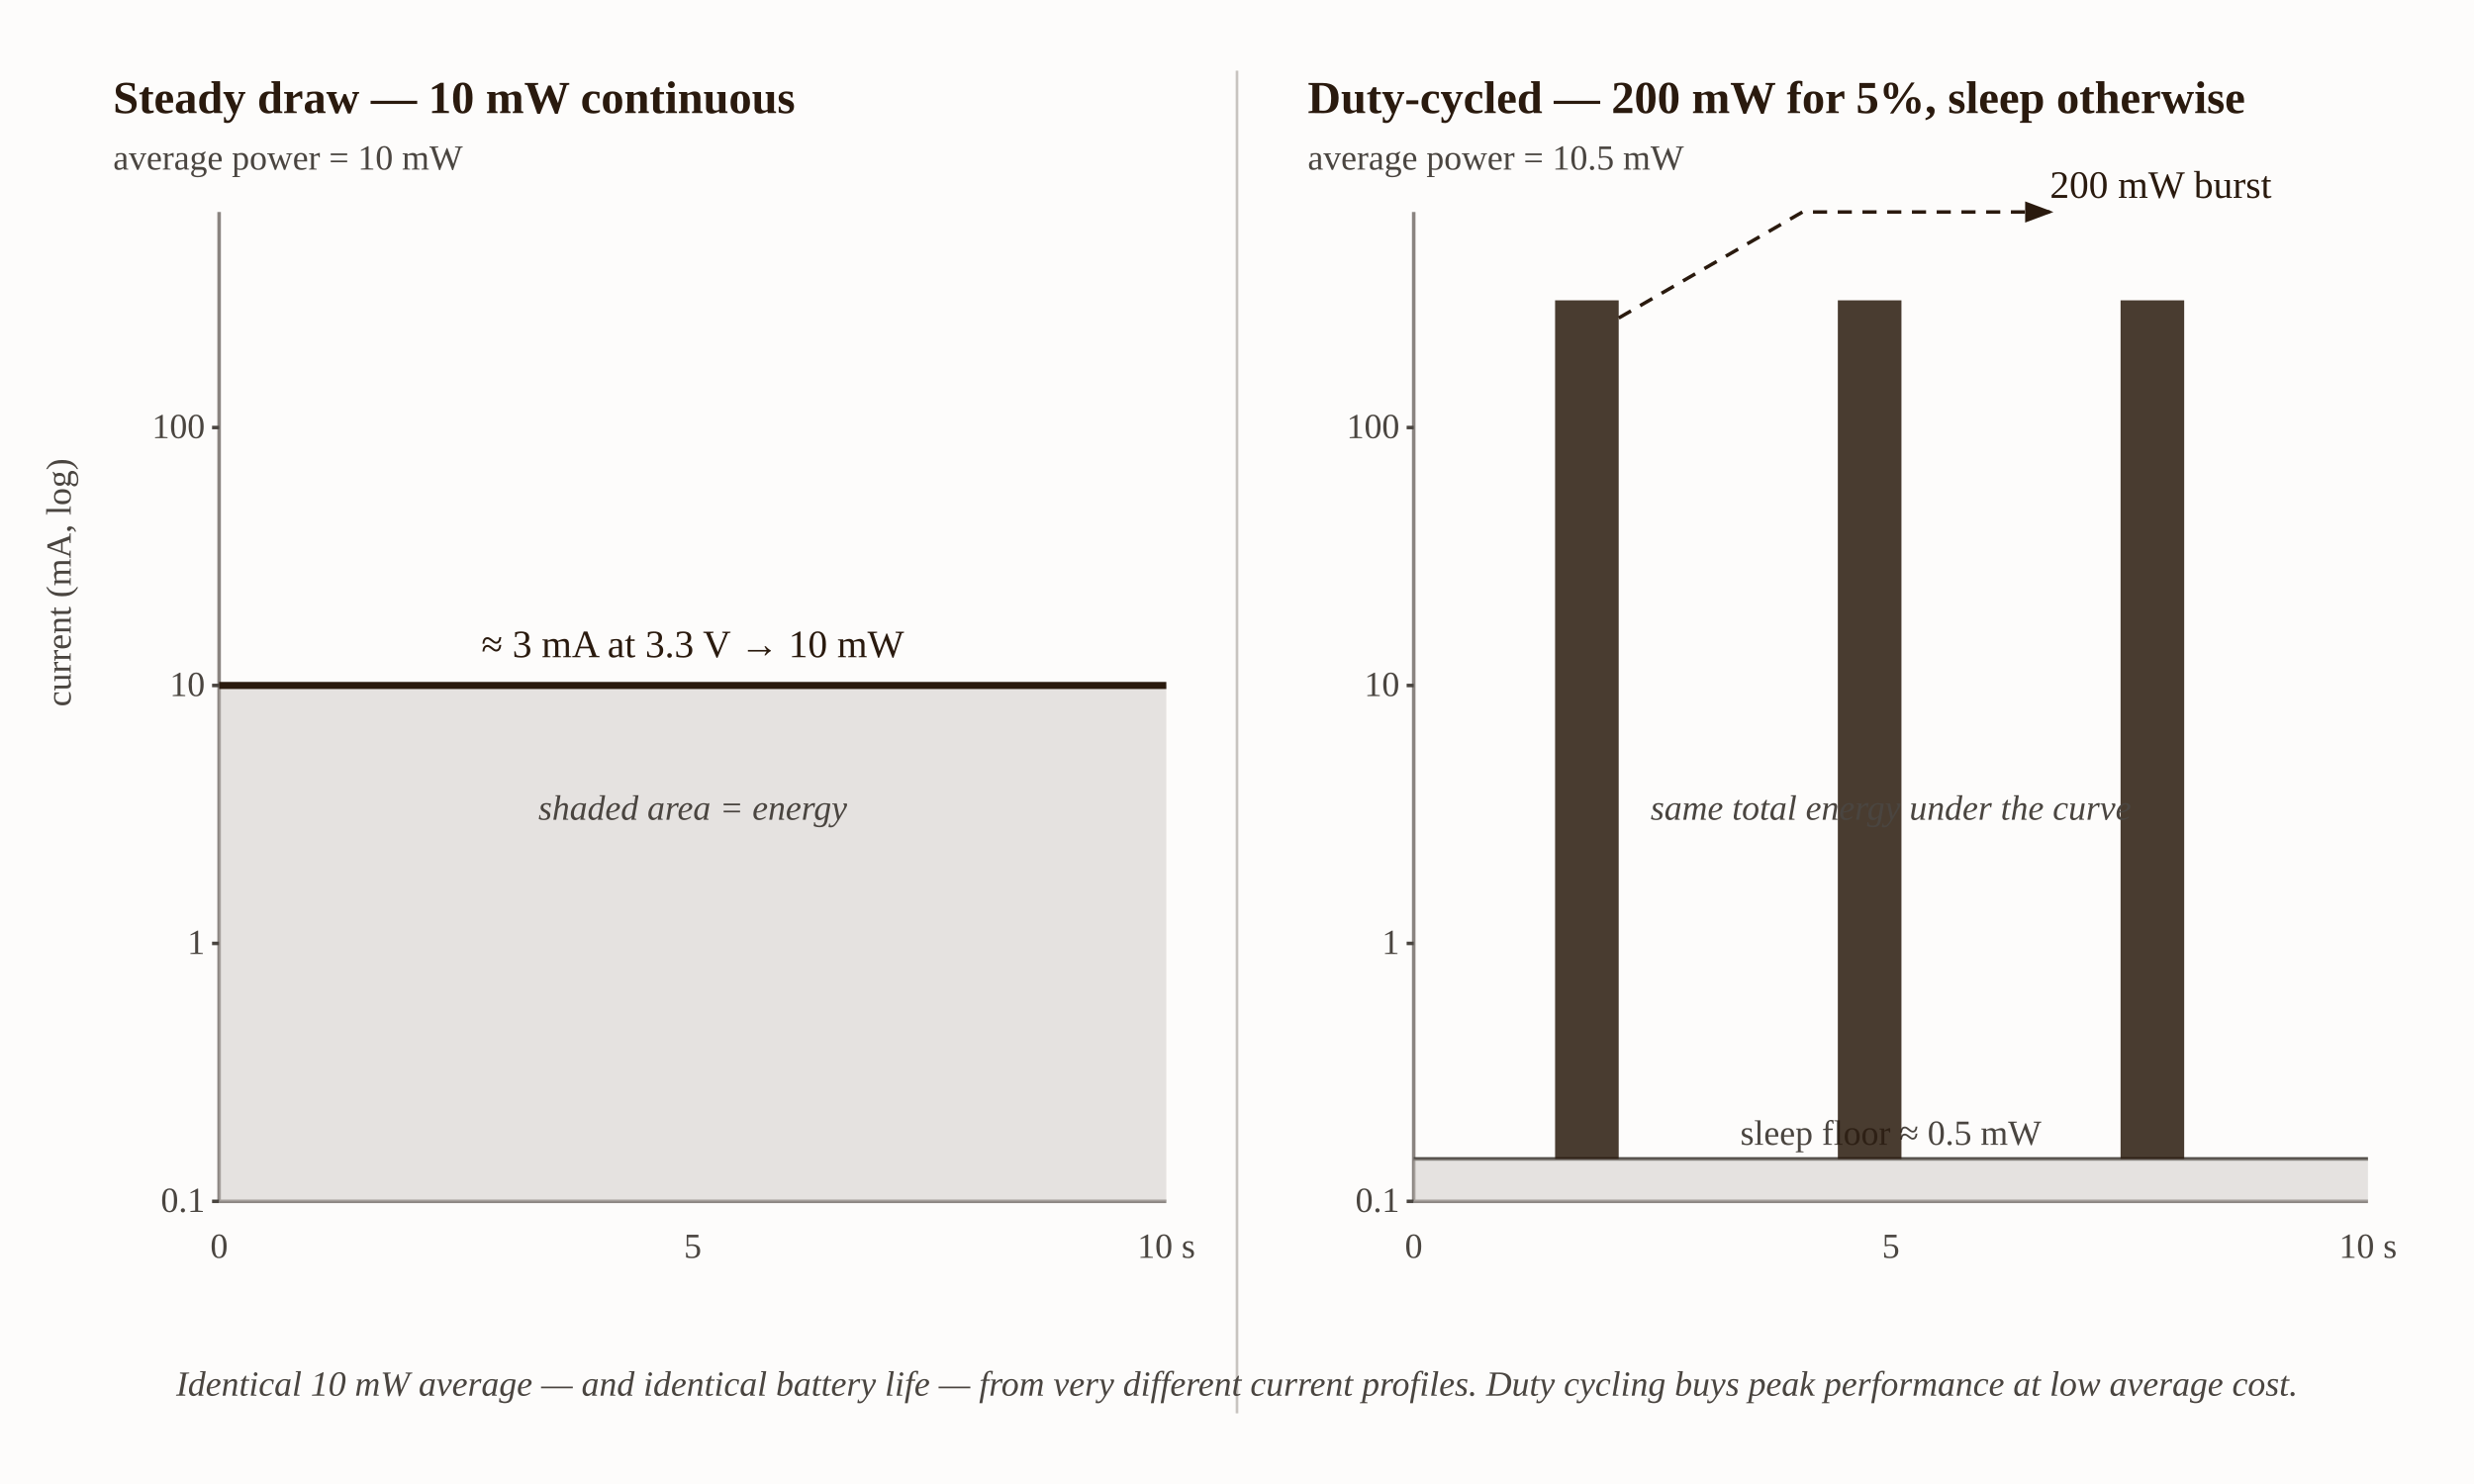
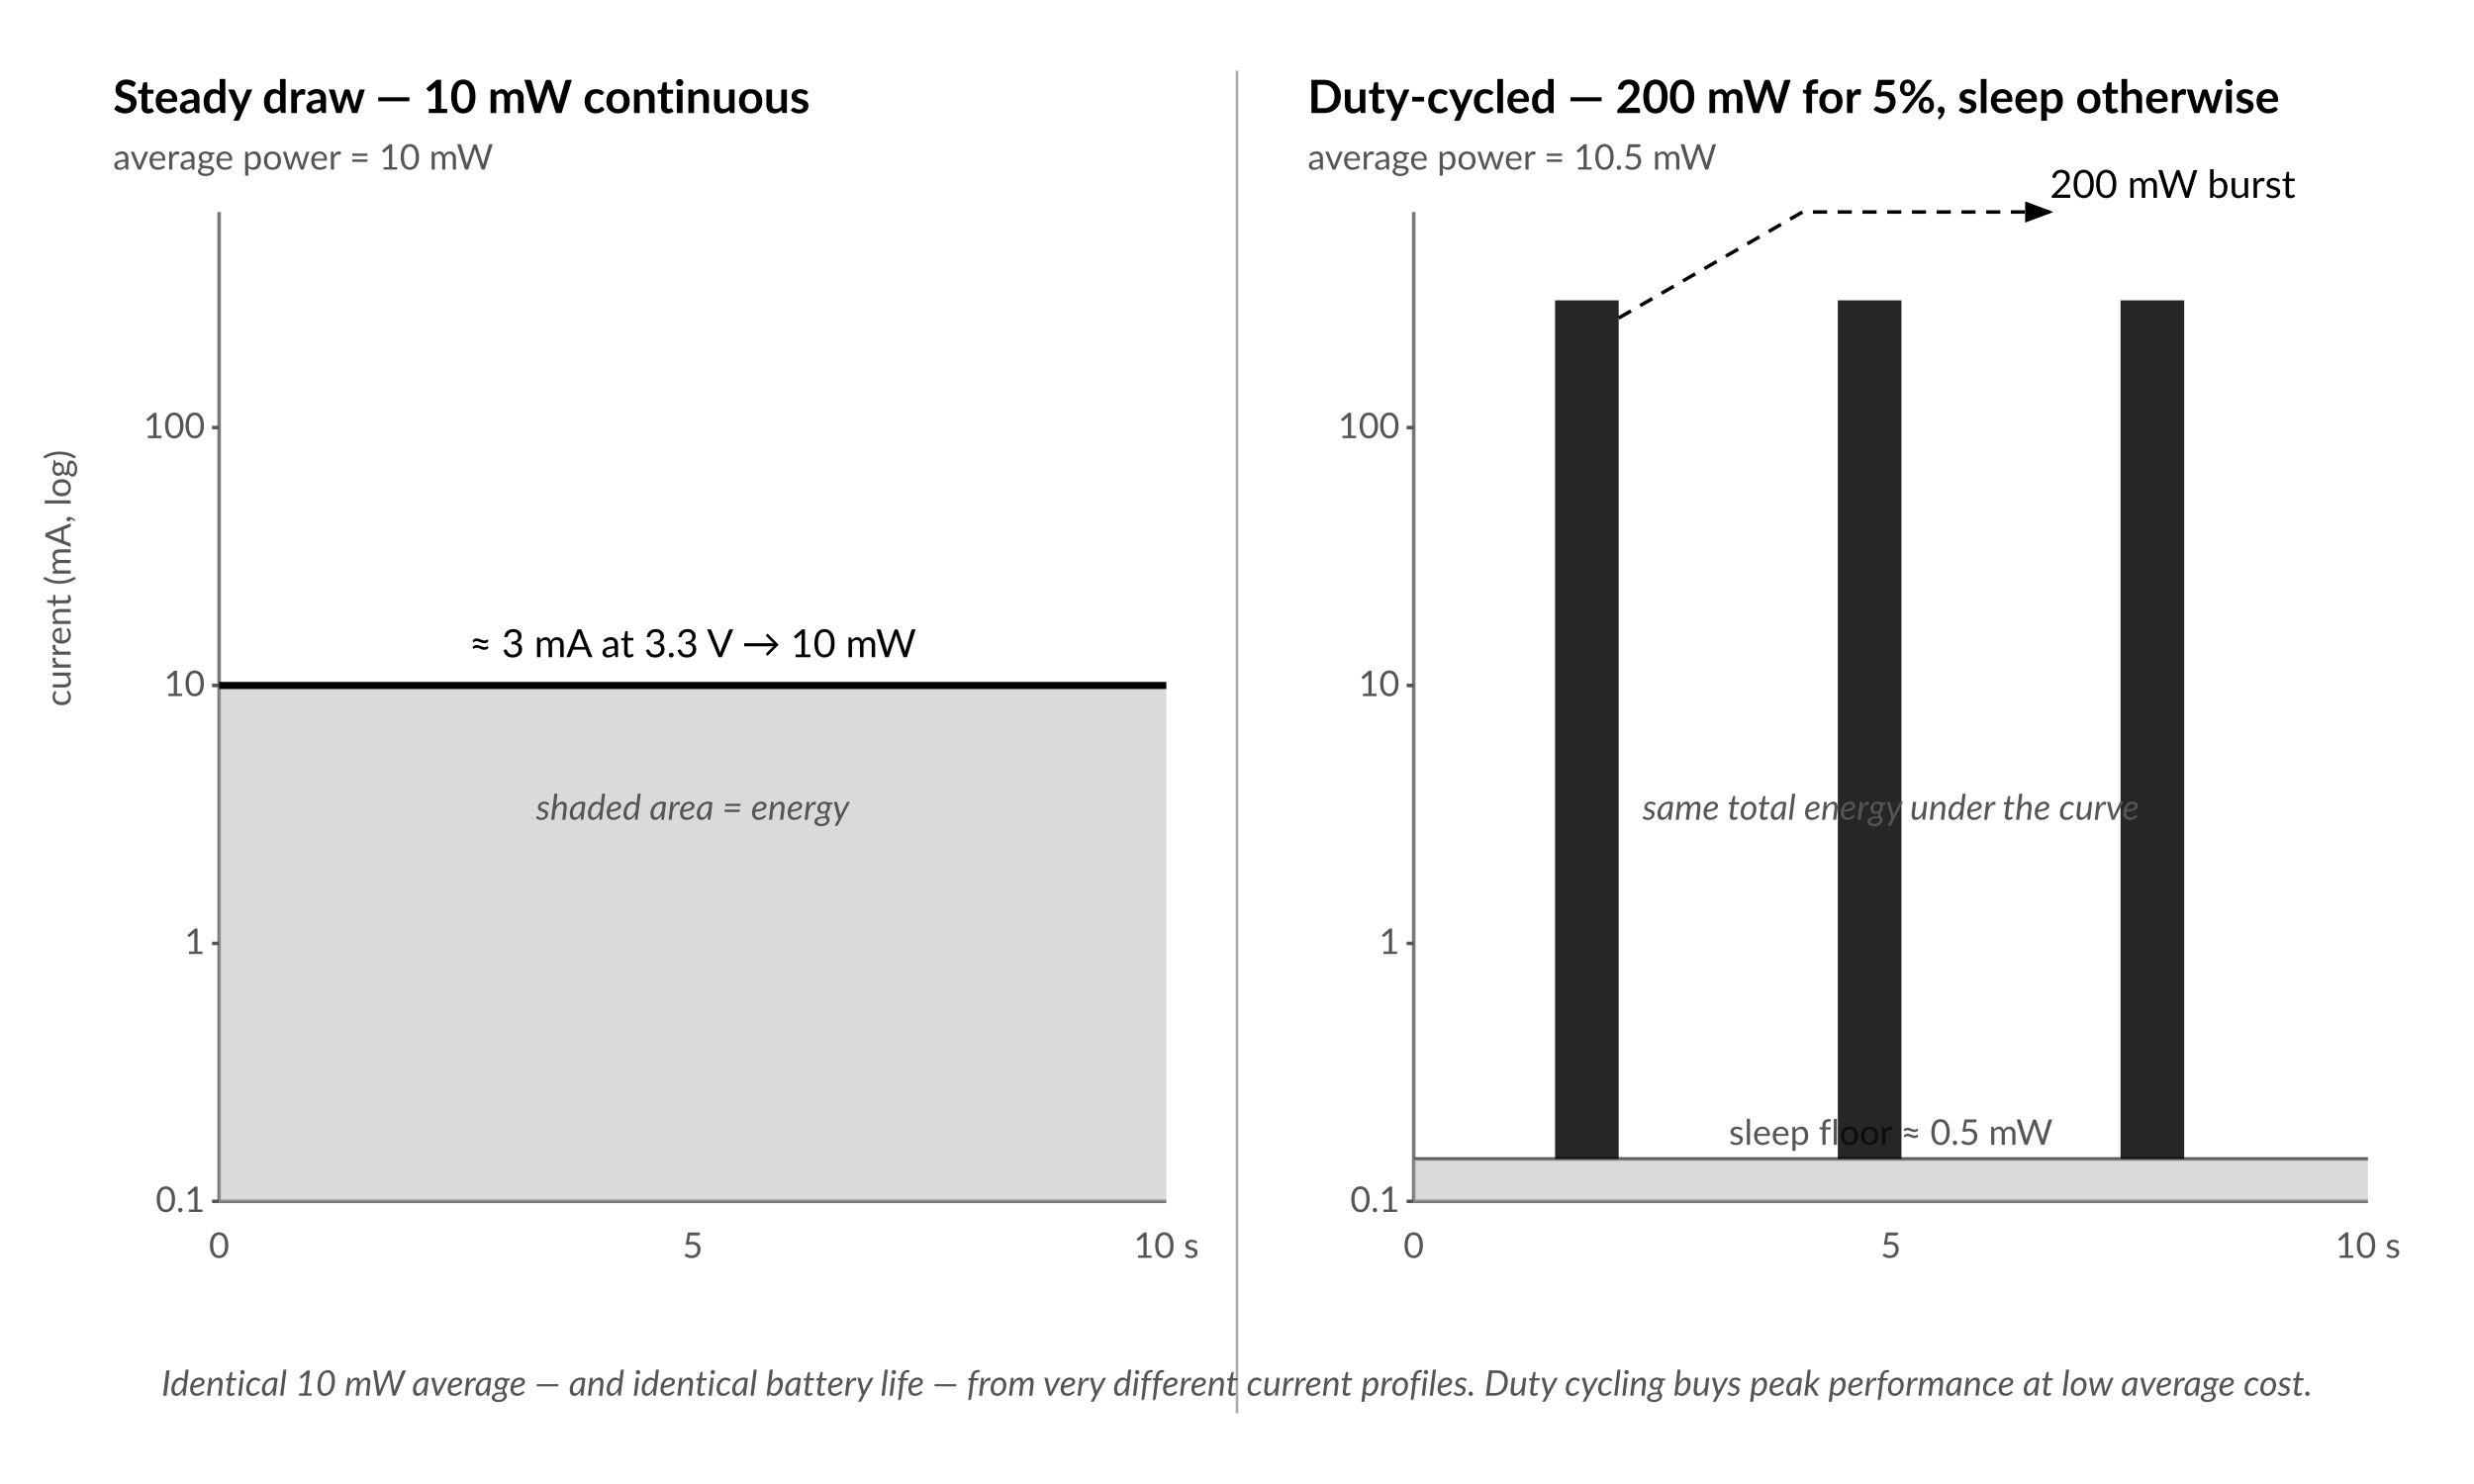
<svg xmlns="http://www.w3.org/2000/svg" viewBox="0 0 700 420" role="img" aria-labelledby="t01 d01">
  <defs>
    <style>
-       .ti { font-family: 'EB Garamond', Georgia, 'Times New Roman', serif; font-size: 13px; font-weight: bold; fill: #2a1a0e; }
-       .lb { font-family: 'EB Garamond', Georgia, 'Times New Roman', serif; font-size: 11px; fill: #2a1a0e; }
-       .sm { font-family: 'EB Garamond', Georgia, 'Times New Roman', serif; font-size: 10px; fill: #4a4540; }
-       .cap { font-family: 'EB Garamond', Georgia, 'Times New Roman', serif; font-size: 10px; font-style: italic; fill: #4a4540; }
+       .ti { font-family: 'Real Head Pro', 'FF Real', Lato, sans-serif; font-size: 13px; font-weight: bold; fill: #000000; }
+       .lb { font-family: 'Real Head Pro', 'FF Real', Lato, sans-serif; font-size: 11px; fill: #000000; }
+       .sm { font-family: 'Real Head Pro', 'FF Real', Lato, sans-serif; font-size: 10px; fill: #555555; }
+       .cap { font-family: 'Real Head Pro', 'FF Real', Lato, sans-serif; font-size: 10px; font-style: italic; fill: #555555; }
    </style>
    <marker id="ar" markerWidth="8" markerHeight="6" refX="7" refY="3" orient="auto">
-       <polygon points="0 0, 8 3, 0 6" fill="#2a1a0e" />
+       <polygon points="0 0, 8 3, 0 6" fill="#000000" />
    </marker>
  </defs>
-   <rect width="700" height="420" fill="#fdfcfb" />
+   <rect width="700" height="420" fill="#FFFFFF" />
  <text x="32" y="32" class="ti">Steady draw — 10 mW continuous</text>
  <text x="32" y="48" class="sm">average power = 10 mW</text>
-   <line x1="62" y1="60" x2="62" y2="340" stroke="#8a8480" />
-   <line x1="62" y1="340" x2="330" y2="340" stroke="#8a8480" />
+   <line x1="62" y1="60" x2="62" y2="340" stroke="#787878" />
+   <line x1="62" y1="340" x2="330" y2="340" stroke="#787878" />
  <text x="58" y="343" text-anchor="end" class="sm">0.1</text>
-   <line x1="60" y1="340" x2="62" y2="340" stroke="#4a4540" />
+   <line x1="60" y1="340" x2="62" y2="340" stroke="#555555" />
  <text x="58" y="270" text-anchor="end" class="sm">1</text>
-   <line x1="60" y1="267" x2="62" y2="267" stroke="#4a4540" />
+   <line x1="60" y1="267" x2="62" y2="267" stroke="#555555" />
  <text x="58" y="197" text-anchor="end" class="sm">10</text>
-   <line x1="60" y1="194" x2="62" y2="194" stroke="#4a4540" />
+   <line x1="60" y1="194" x2="62" y2="194" stroke="#555555" />
  <text x="58" y="124" text-anchor="end" class="sm">100</text>
-   <line x1="60" y1="121" x2="62" y2="121" stroke="#4a4540" />
+   <line x1="60" y1="121" x2="62" y2="121" stroke="#555555" />
  <text x="20" y="200" class="sm" transform="rotate(-90 20 200)">current (mA, log)</text>
-   <rect x="62" y="194" width="268" height="146" fill="#c8c4c0" fill-opacity="0.45" />
-   <line x1="62" y1="194" x2="330" y2="194" stroke="#2a1a0e" stroke-width="2" />
+   <rect x="62" y="194" width="268" height="146" fill="#ADADAD" fill-opacity="0.45" />
+   <line x1="62" y1="194" x2="330" y2="194" stroke="#000000" stroke-width="2" />
  <text x="196" y="186" text-anchor="middle" class="lb">≈ 3 mA at 3.3 V → 10 mW</text>
  <text x="196" y="232" text-anchor="middle" class="cap">shaded area = energy</text>
  <text x="62" y="356" text-anchor="middle" class="sm">0</text>
  <text x="196" y="356" text-anchor="middle" class="sm">5</text>
  <text x="330" y="356" text-anchor="middle" class="sm">10 s</text>
-   <line x1="350" y1="20" x2="350" y2="400" stroke="#c8c4c0" stroke-width="0.75" />
+   <line x1="350" y1="20" x2="350" y2="400" stroke="#ADADAD" stroke-width="0.75" />
  <text x="370" y="32" class="ti">Duty-cycled — 200 mW for 5%, sleep otherwise</text>
  <text x="370" y="48" class="sm">average power = 10.5 mW</text>
-   <line x1="400" y1="60" x2="400" y2="340" stroke="#8a8480" />
-   <line x1="400" y1="340" x2="670" y2="340" stroke="#8a8480" />
+   <line x1="400" y1="60" x2="400" y2="340" stroke="#787878" />
+   <line x1="400" y1="340" x2="670" y2="340" stroke="#787878" />
  <text x="396" y="343" text-anchor="end" class="sm">0.1</text>
-   <line x1="398" y1="340" x2="400" y2="340" stroke="#4a4540" />
+   <line x1="398" y1="340" x2="400" y2="340" stroke="#555555" />
  <text x="396" y="270" text-anchor="end" class="sm">1</text>
-   <line x1="398" y1="267" x2="400" y2="267" stroke="#4a4540" />
+   <line x1="398" y1="267" x2="400" y2="267" stroke="#555555" />
  <text x="396" y="197" text-anchor="end" class="sm">10</text>
-   <line x1="398" y1="194" x2="400" y2="194" stroke="#4a4540" />
+   <line x1="398" y1="194" x2="400" y2="194" stroke="#555555" />
  <text x="396" y="124" text-anchor="end" class="sm">100</text>
-   <line x1="398" y1="121" x2="400" y2="121" stroke="#4a4540" />
-   <line x1="400" y1="328" x2="670" y2="328" stroke="#4a4540" stroke-width="1" />
+   <line x1="398" y1="121" x2="400" y2="121" stroke="#555555" />
+   <line x1="400" y1="328" x2="670" y2="328" stroke="#555555" stroke-width="1" />
  <text x="535" y="324" text-anchor="middle" class="sm">sleep floor ≈ 0.5 mW</text>
-   <rect x="400" y="328" width="270" height="12" fill="#c8c4c0" fill-opacity="0.45" />
-   <rect x="440" y="85" width="18" height="243" fill="#2a1a0e" fill-opacity="0.85" />
-   <rect x="520" y="85" width="18" height="243" fill="#2a1a0e" fill-opacity="0.85" />
-   <rect x="600" y="85" width="18" height="243" fill="#2a1a0e" fill-opacity="0.85" />
-   <path d="M 458 90 L 510 60 L 580 60" fill="none" stroke="#2a1a0e" stroke-width="1" stroke-dasharray="4 3" marker-end="url(#ar)" />
+   <rect x="400" y="328" width="270" height="12" fill="#ADADAD" fill-opacity="0.45" />
+   <rect x="440" y="85" width="18" height="243" fill="#000000" fill-opacity="0.85" />
+   <rect x="520" y="85" width="18" height="243" fill="#000000" fill-opacity="0.85" />
+   <rect x="600" y="85" width="18" height="243" fill="#000000" fill-opacity="0.85" />
+   <path d="M 458 90 L 510 60 L 580 60" fill="none" stroke="#000000" stroke-width="1" stroke-dasharray="4 3" marker-end="url(#ar)" />
  <text x="580" y="56" class="lb">200 mW burst</text>
  <text x="400" y="356" text-anchor="middle" class="sm">0</text>
  <text x="535" y="356" text-anchor="middle" class="sm">5</text>
  <text x="670" y="356" text-anchor="middle" class="sm">10 s</text>
  <text x="535" y="232" text-anchor="middle" class="cap">same total energy under the curve</text>
  <text x="350" y="395" text-anchor="middle" class="cap">Identical 10 mW average — and identical battery life — from very different current profiles. Duty cycling buys peak performance at low average cost.</text>
</svg>
